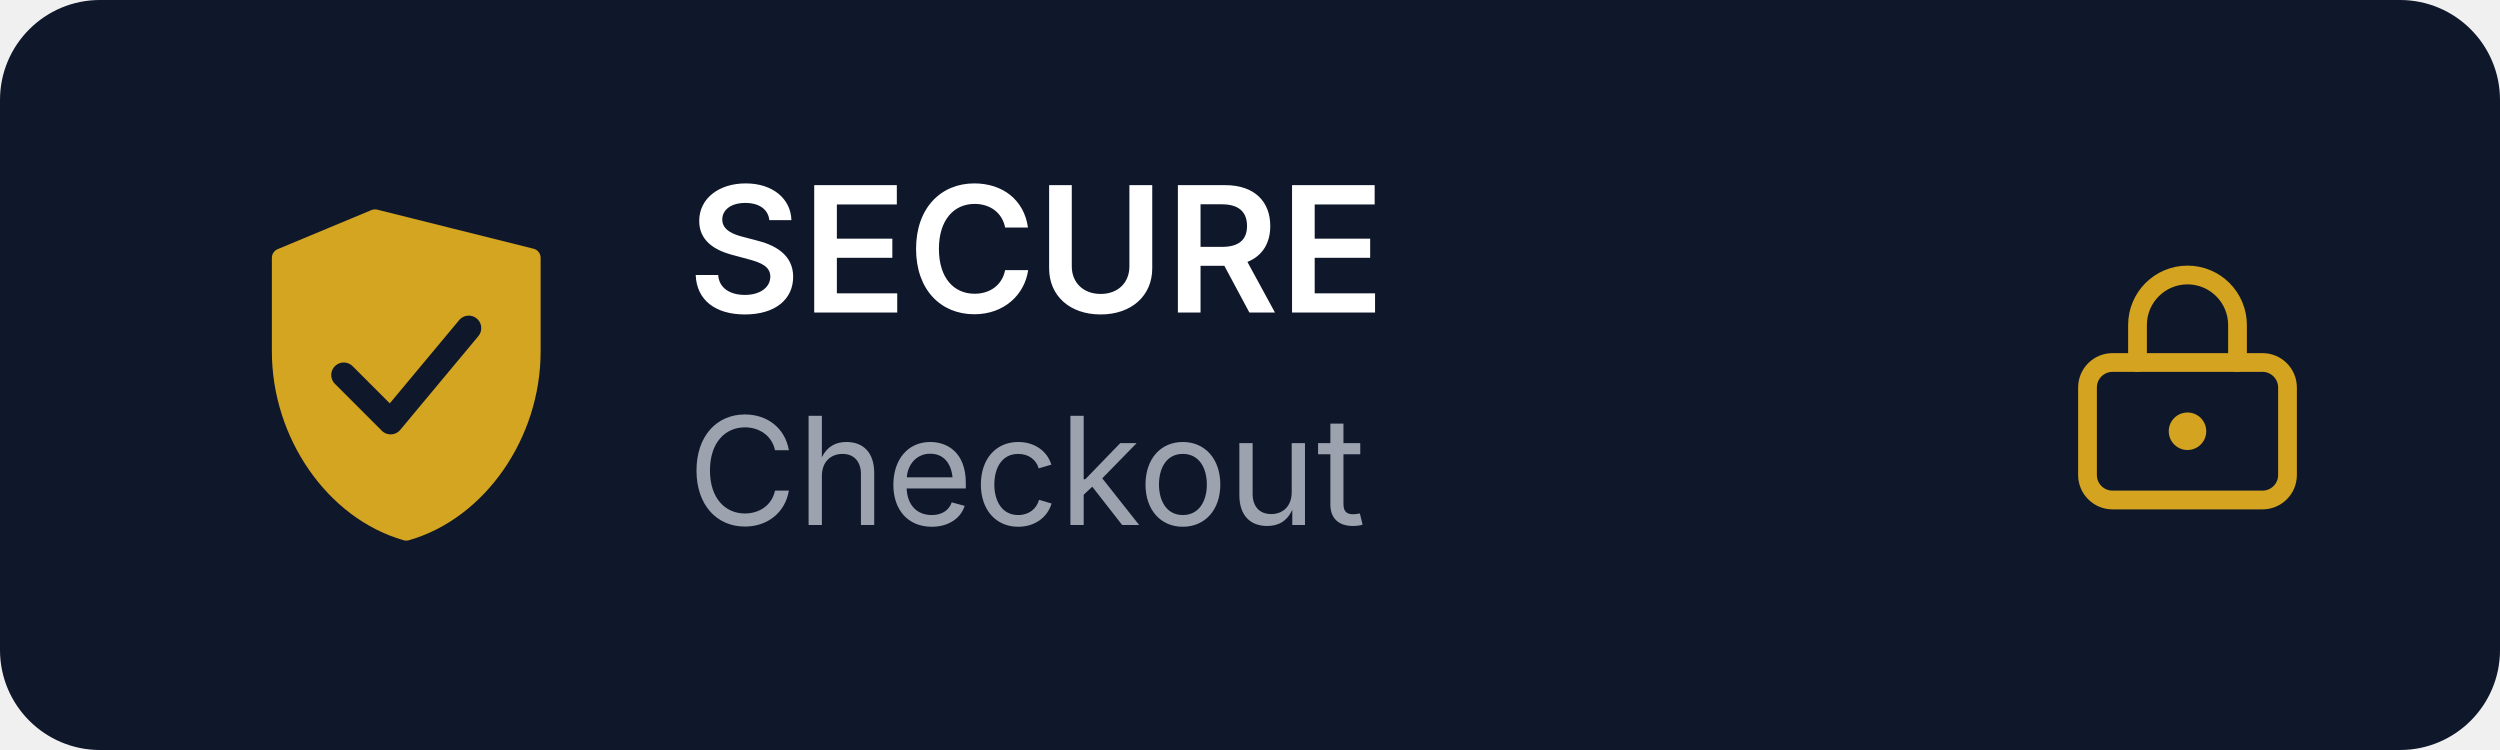
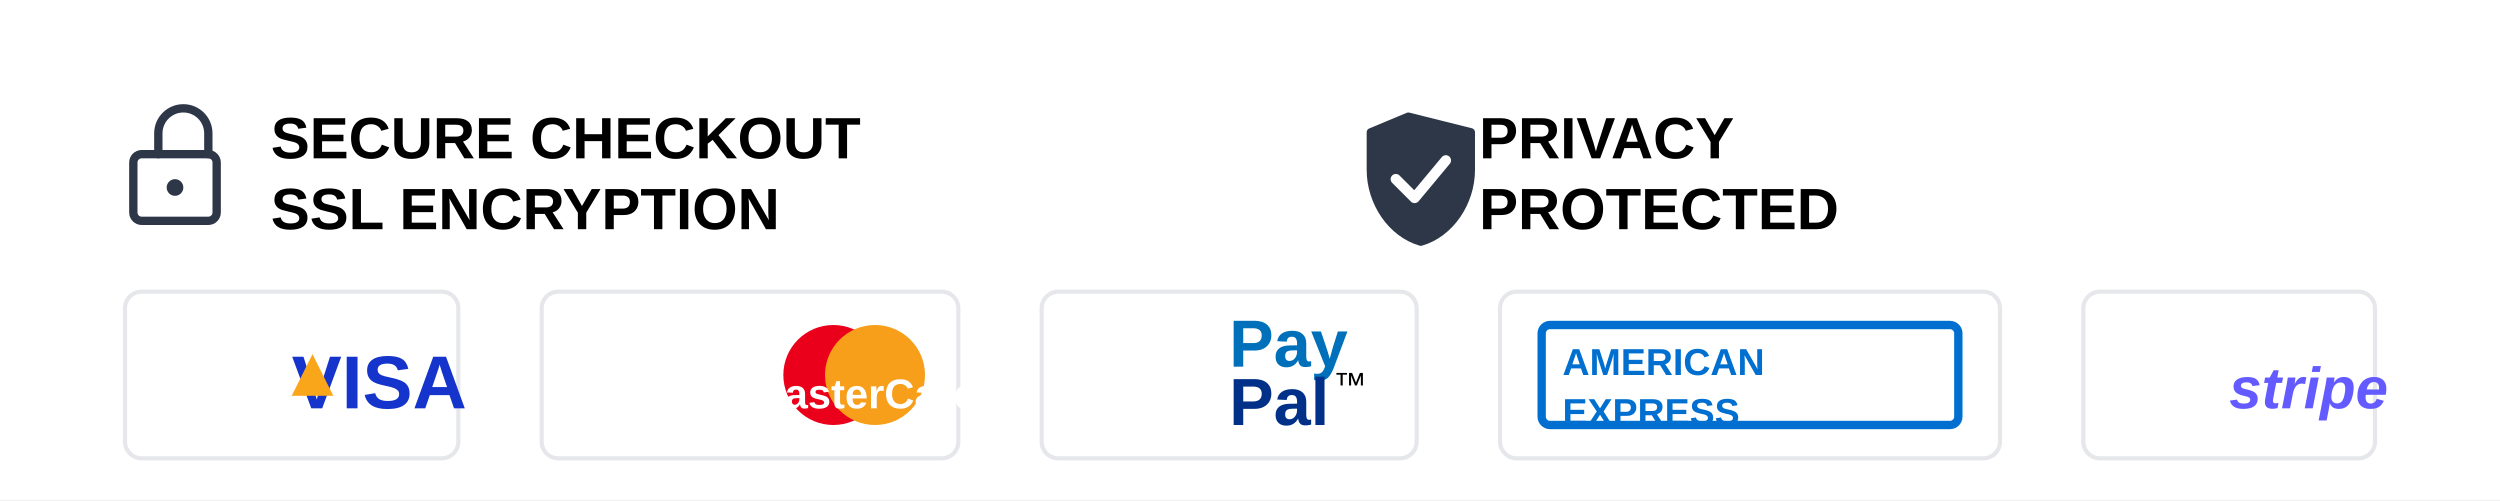
- <svg xmlns="http://www.w3.org/2000/svg" width="200" height="60" viewBox="0 0 200 60" fill="none">
-   <rect width="200" height="60" rx="8" fill="#0f172a" />
-   <g transform="translate(15, 15)">
-     <path d="M15 2.5L7.5 5.625V13.125C7.5 19.688 11.719 25.844 17.5 27.5C23.281 25.844 27.5 19.688 27.5 13.125V5.625L15 2.5Z" fill="#D4A520" stroke="#D4A520" stroke-width="1.5" stroke-linecap="round" stroke-linejoin="round" />
-     <path d="M12.5 15L16.25 18.75L22.5 11.25" stroke="#0f172a" stroke-width="2" stroke-linecap="round" stroke-linejoin="round" />
+ <svg xmlns="http://www.w3.org/2000/svg" width="600" height="120" viewBox="0 0 600 120" fill="none">
+   <rect width="600" height="120" fill="#ffffff" />
+   <g>
+     <g transform="translate(30, 20)">
+       <g transform="translate(0, 5)">
+         <rect x="2" y="12" width="20" height="16" rx="2" stroke="#2d3748" stroke-width="2" fill="none" />
+         <path d="M8 12V7C8 3.686 10.686 1 14 1C17.314 1 20 3.686 20 7V12" stroke="#2d3748" stroke-width="2" stroke-linecap="round" />
+         <circle cx="12" cy="20" r="2" fill="#2d3748" />
+       </g>
+       <text x="35" y="18" font-family="Arial, sans-serif" font-size="14" font-weight="700" fill="#000000" text-transform="uppercase">
+         SECURE CHECKOUT
+       </text>
+       <text x="35" y="35" font-family="Arial, sans-serif" font-size="14" font-weight="700" fill="#000000" text-transform="uppercase">
+         SSL ENCRYPTION
+       </text>
+     </g>
+     <g transform="translate(320, 20)">
+       <g transform="translate(0, 5)">
+         <path d="M18 3L9 6.75V15.75C9 23.625 14.062 31.012 21 33C27.938 31.012 33 23.625 33 15.75V6.75L18 3Z" fill="#2d3748" stroke="#2d3748" stroke-width="2" stroke-linecap="round" stroke-linejoin="round" />
+         <path d="M15 18L19.5 22.5L27 13.5" stroke="#ffffff" stroke-width="2.5" stroke-linecap="round" stroke-linejoin="round" />
+       </g>
+       <text x="35" y="18" font-family="Arial, sans-serif" font-size="14" font-weight="700" fill="#000000" text-transform="uppercase">
+         PRIVACY
+       </text>
+       <text x="35" y="35" font-family="Arial, sans-serif" font-size="14" font-weight="700" fill="#000000" text-transform="uppercase">
+         PROTECTED
+       </text>
+     </g>
  </g>
-   <text x="55" y="25" font-family="Inter, -apple-system, sans-serif" font-size="14" font-weight="600" fill="#ffffff">
-     SECURE
-   </text>
-   <text x="55" y="42" font-family="Inter, -apple-system, sans-serif" font-size="12" font-weight="400" fill="#9ca3af">
-     Checkout
-   </text>
-   <g transform="translate(165, 20)">
-     <rect x="2" y="9" width="16" height="11" rx="2" stroke="#D4A420" stroke-width="1.5" fill="none" />
-     <path d="M6 9V6C6 3.791 7.791 2 10 2C12.209 2 14 3.791 14 6V9" stroke="#D4A420" stroke-width="1.5" stroke-linecap="round" />
-     <circle cx="10" cy="14.5" r="1.5" fill="#D4A420" />
+   <g transform="translate(0, 70)">
+     <g transform="translate(30, 0)">
+       <rect width="80" height="40" rx="4" fill="#ffffff" stroke="#e5e7eb" stroke-width="1" />
+       <text x="40" y="28" font-family="Arial, sans-serif" font-size="18" font-weight="700" fill="#1434CB">VISA</text>
+       <path d="M45 15L40 25L50 25L45 15Z" fill="#FAA61A" />
+     </g>
+     <g transform="translate(130, 0)">
+       <rect width="100" height="40" rx="4" fill="#ffffff" stroke="#e5e7eb" stroke-width="1" />
+       <circle cx="70" cy="20" r="12" fill="#EB001B" />
+       <circle cx="80" cy="20" r="12" fill="#F79E1B" />
+       <text x="50" y="28" font-family="Arial, sans-serif" font-size="10" font-weight="600" fill="#ffffff">MasterCard</text>
+     </g>
+     <g transform="translate(250, 0)">
+       <rect width="90" height="40" rx="4" fill="#ffffff" stroke="#e5e7eb" stroke-width="1" />
+       <text x="45" y="18" font-family="Arial, sans-serif" font-size="16" font-weight="700" fill="#0070BA">Pay</text>
+       <text x="45" y="32" font-family="Arial, sans-serif" font-size="16" font-weight="700" fill="#003087">Pal</text>
+       <text x="70" y="25" font-family="Arial, sans-serif" font-size="8" fill="#000000">™</text>
+     </g>
+     <g transform="translate(360, 0)">
+       <rect width="120" height="40" rx="4" fill="#ffffff" stroke="#e5e7eb" stroke-width="1" />
+       <rect x="10" y="8" width="100" height="24" rx="2" fill="none" stroke="#006FCF" stroke-width="2" />
+       <text x="15" y="20" font-family="Arial, sans-serif" font-size="9" font-weight="700" fill="#006FCF">AMERICAN</text>
+       <text x="15" y="32" font-family="Arial, sans-serif" font-size="9" font-weight="700" fill="#006FCF">EXPRESS</text>
+     </g>
+     <g transform="translate(500, 0)">
+       <rect width="70" height="40" rx="4" fill="#ffffff" stroke="#e5e7eb" stroke-width="1" />
+       <text x="35" y="28" font-family="Arial, sans-serif" font-size="14" font-weight="600" fill="#635BFF" font-style="italic">stripe</text>
+     </g>
  </g>
</svg>
